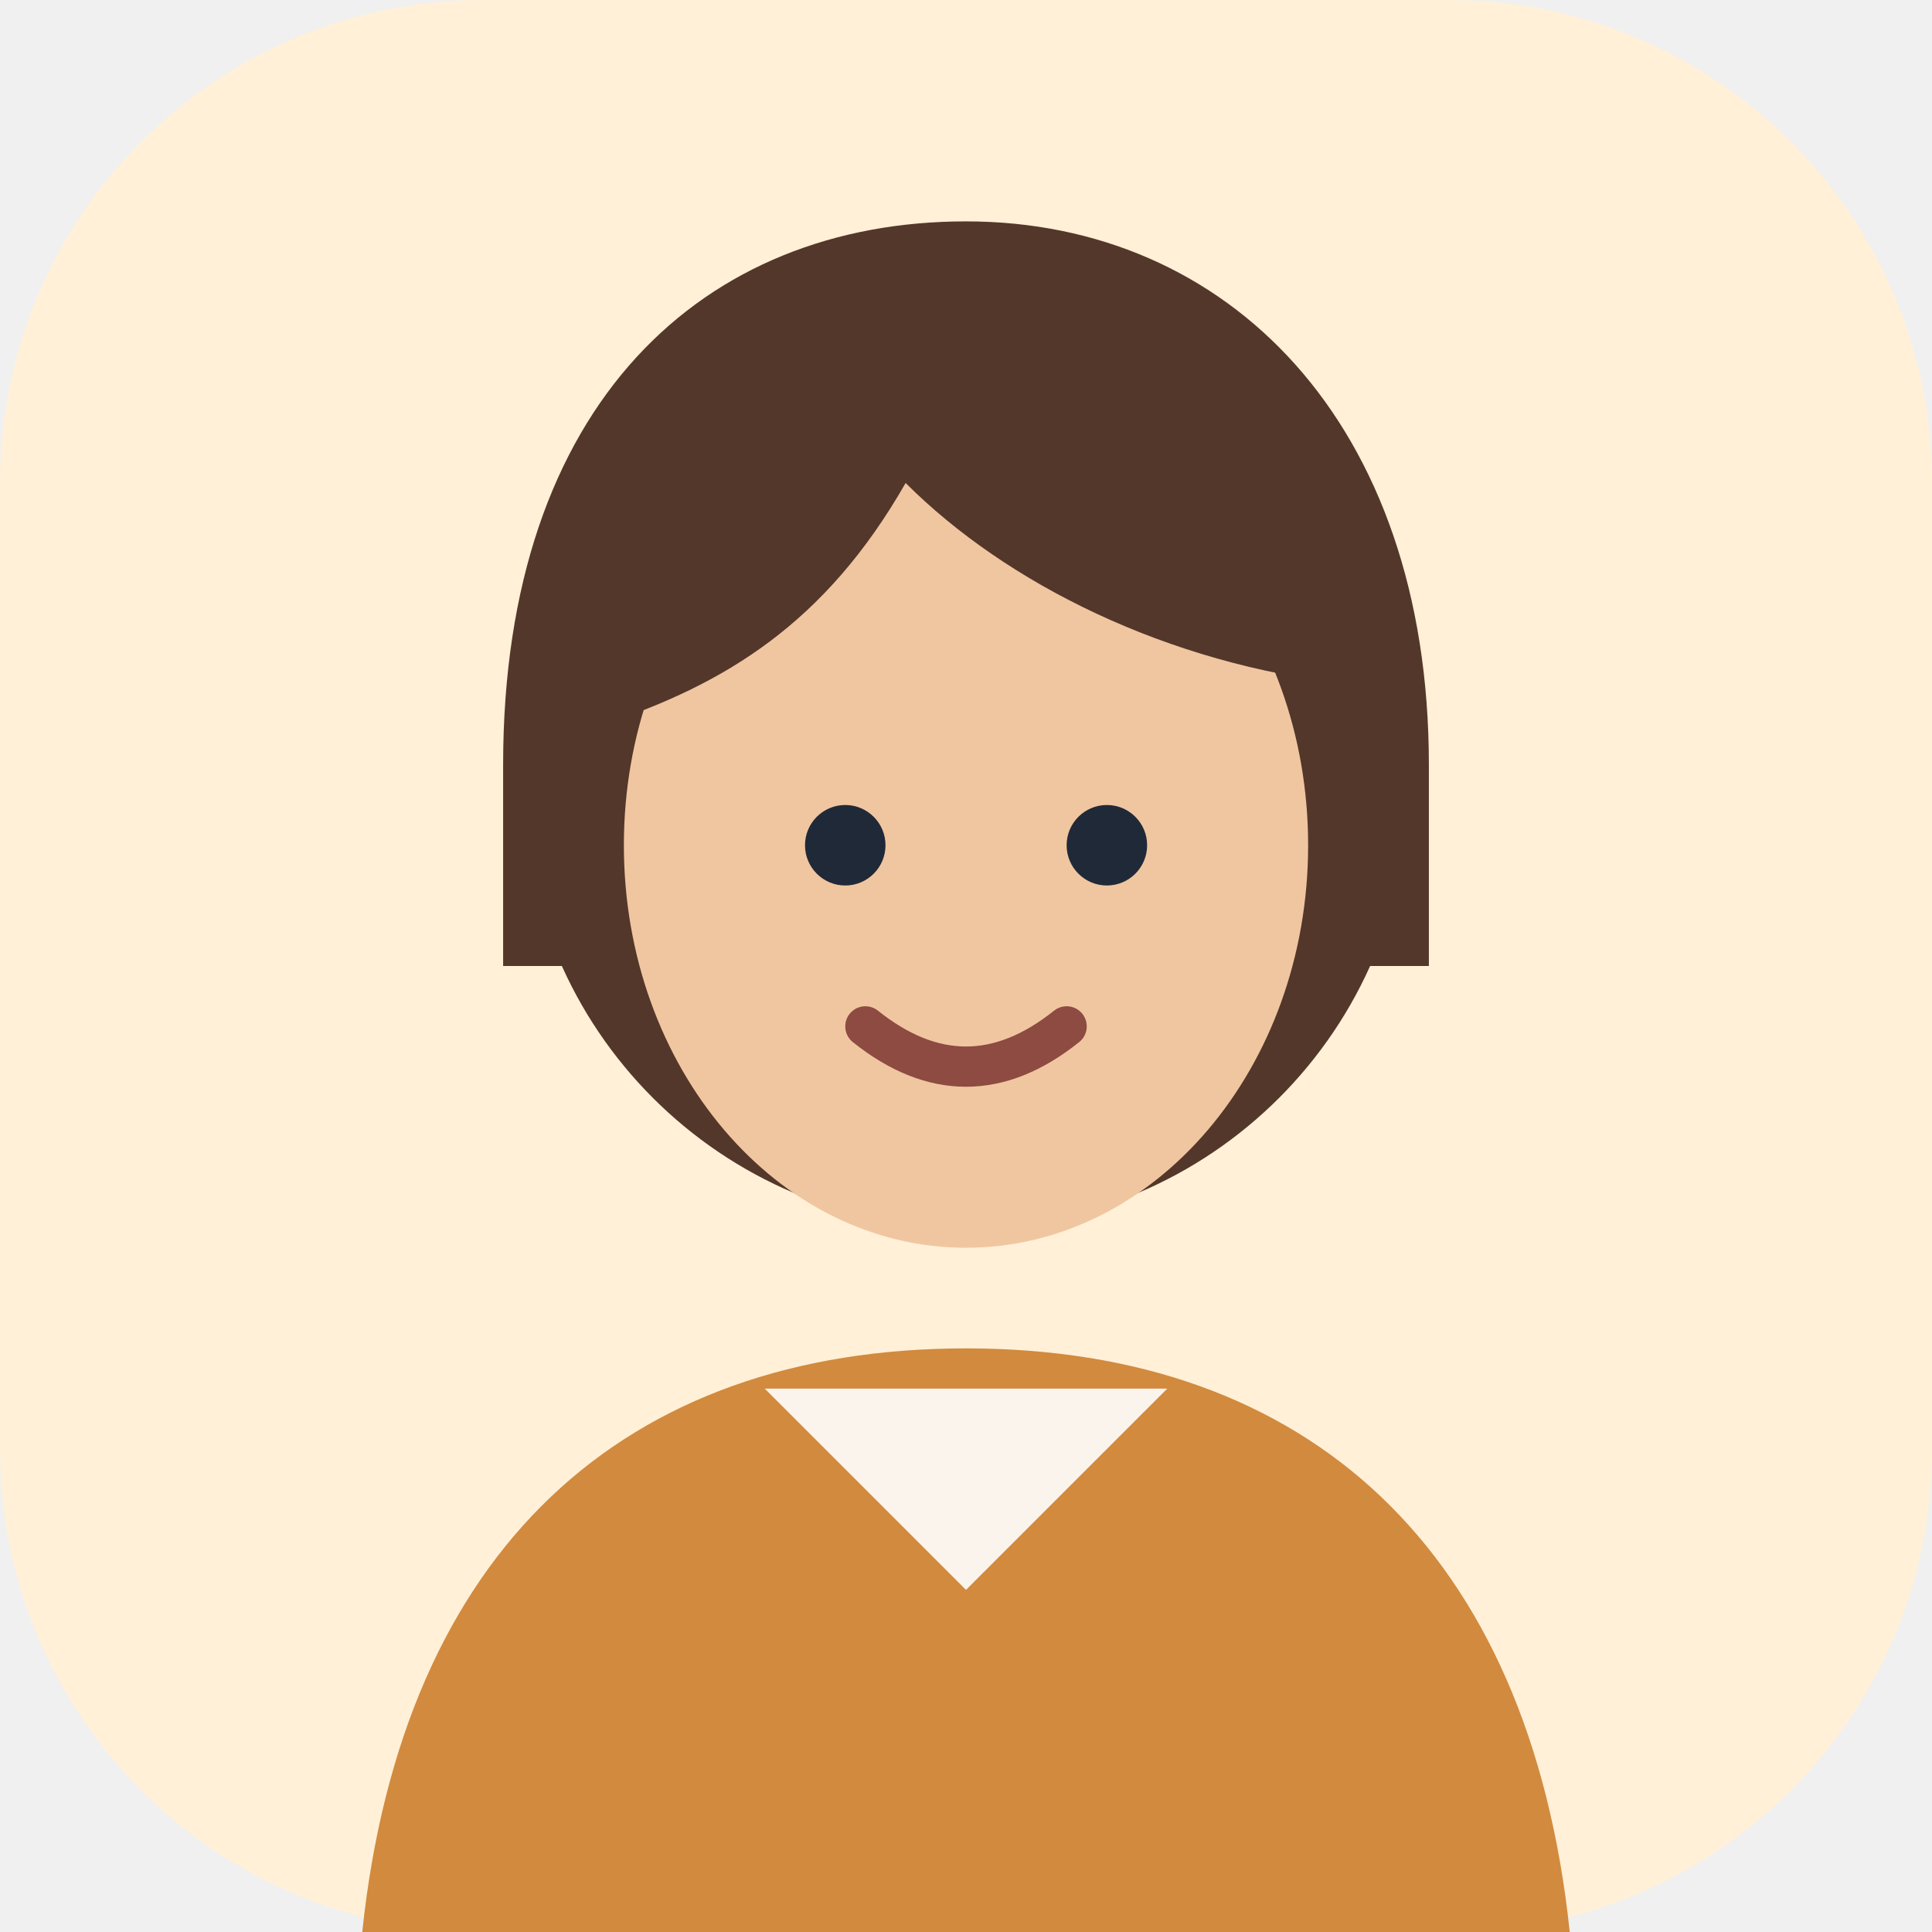
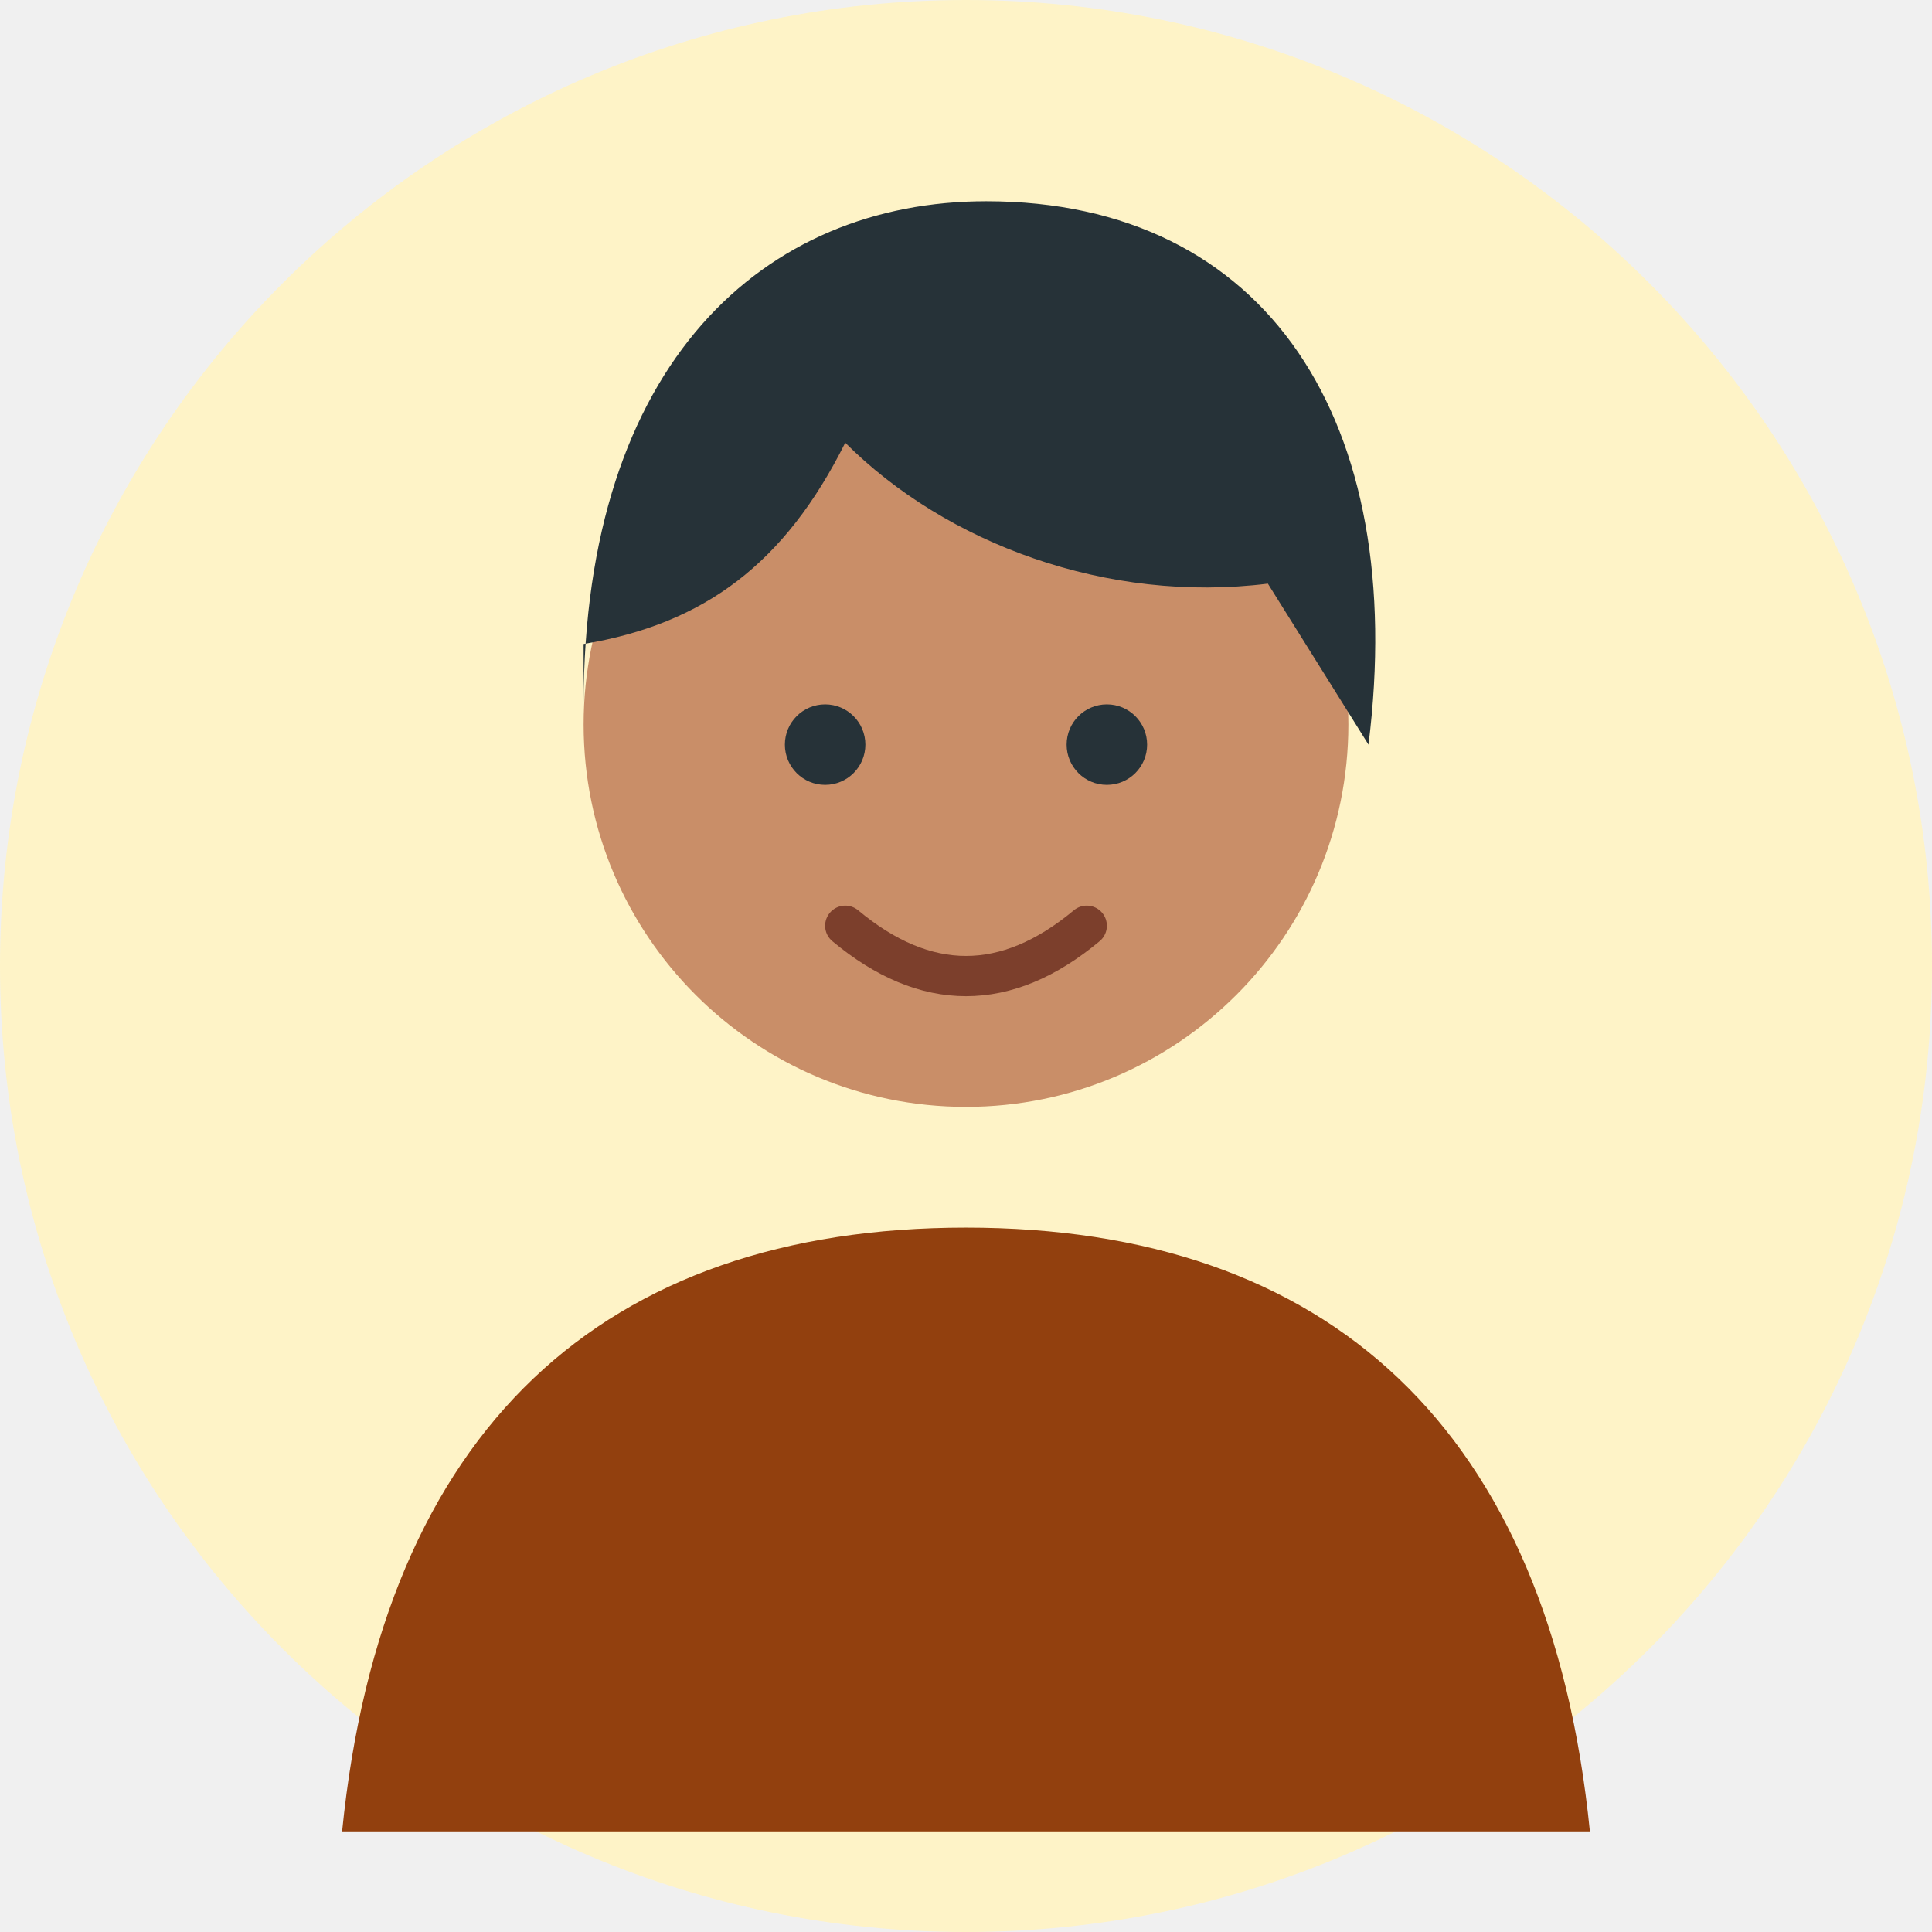
- <svg xmlns="http://www.w3.org/2000/svg" viewBox="0 0 96 96" role="img" aria-label="Avatar karakter 5">
-   <rect width="96" height="96" rx="24" fill="#FFF0D7" />
-   <circle cx="48" cy="39" r="22" fill="#54372B" />
-   <path d="M25 38c0-18 10-27 23-27s23 10 23 27v10H25z" fill="#54372B" />
-   <ellipse cx="48" cy="42" rx="17" ry="20" fill="#F0C6A0" />
-   <path d="M30 36c2-15 12-21 21-20 10 1 15 8 16 18-9-1-17-5-22-10-4 7-9 10-15 12z" fill="#54372B" />
-   <circle cx="42" cy="42" r="2" fill="#202938" />
-   <circle cx="55" cy="42" r="2" fill="#202938" />
-   <path d="M43 51q5 4 10 0" fill="none" stroke="#8D4B42" stroke-width="2" stroke-linecap="round" />
-   <path d="M18 96c2-19 13-29 30-29s28 10 30 29" fill="#D28A3E" />
-   <path d="M38 69l10 10 10-10" fill="#fff" opacity=".9" />
+ <svg xmlns="http://www.w3.org/2000/svg" viewBox="0 0 96 96" role="img" aria-label="Avatar 5">
+   <rect width="96" height="96" rx="48" fill="#FEF3C7" />
+   <path d="M17 91c2-20 13-30 31-30s29 10 31 30" fill="#92400E" />
+   <circle cx="48" cy="36" r="19" fill="#C98E68" />
+   <path d="M29 35c0-17 9-25 20-25 14 0 21 11 19 27l-5-8c-8 1-16-2-21-7-3 6-7 9-13 10z" fill="#263238" />
+   <circle cx="41" cy="37" r="2" fill="#263238" />
+   <circle cx="55" cy="37" r="2" fill="#263238" />
+   <path d="M42 46q6 5 12 0" fill="none" stroke="#7C3F2C" stroke-width="2" stroke-linecap="round" />
</svg>
